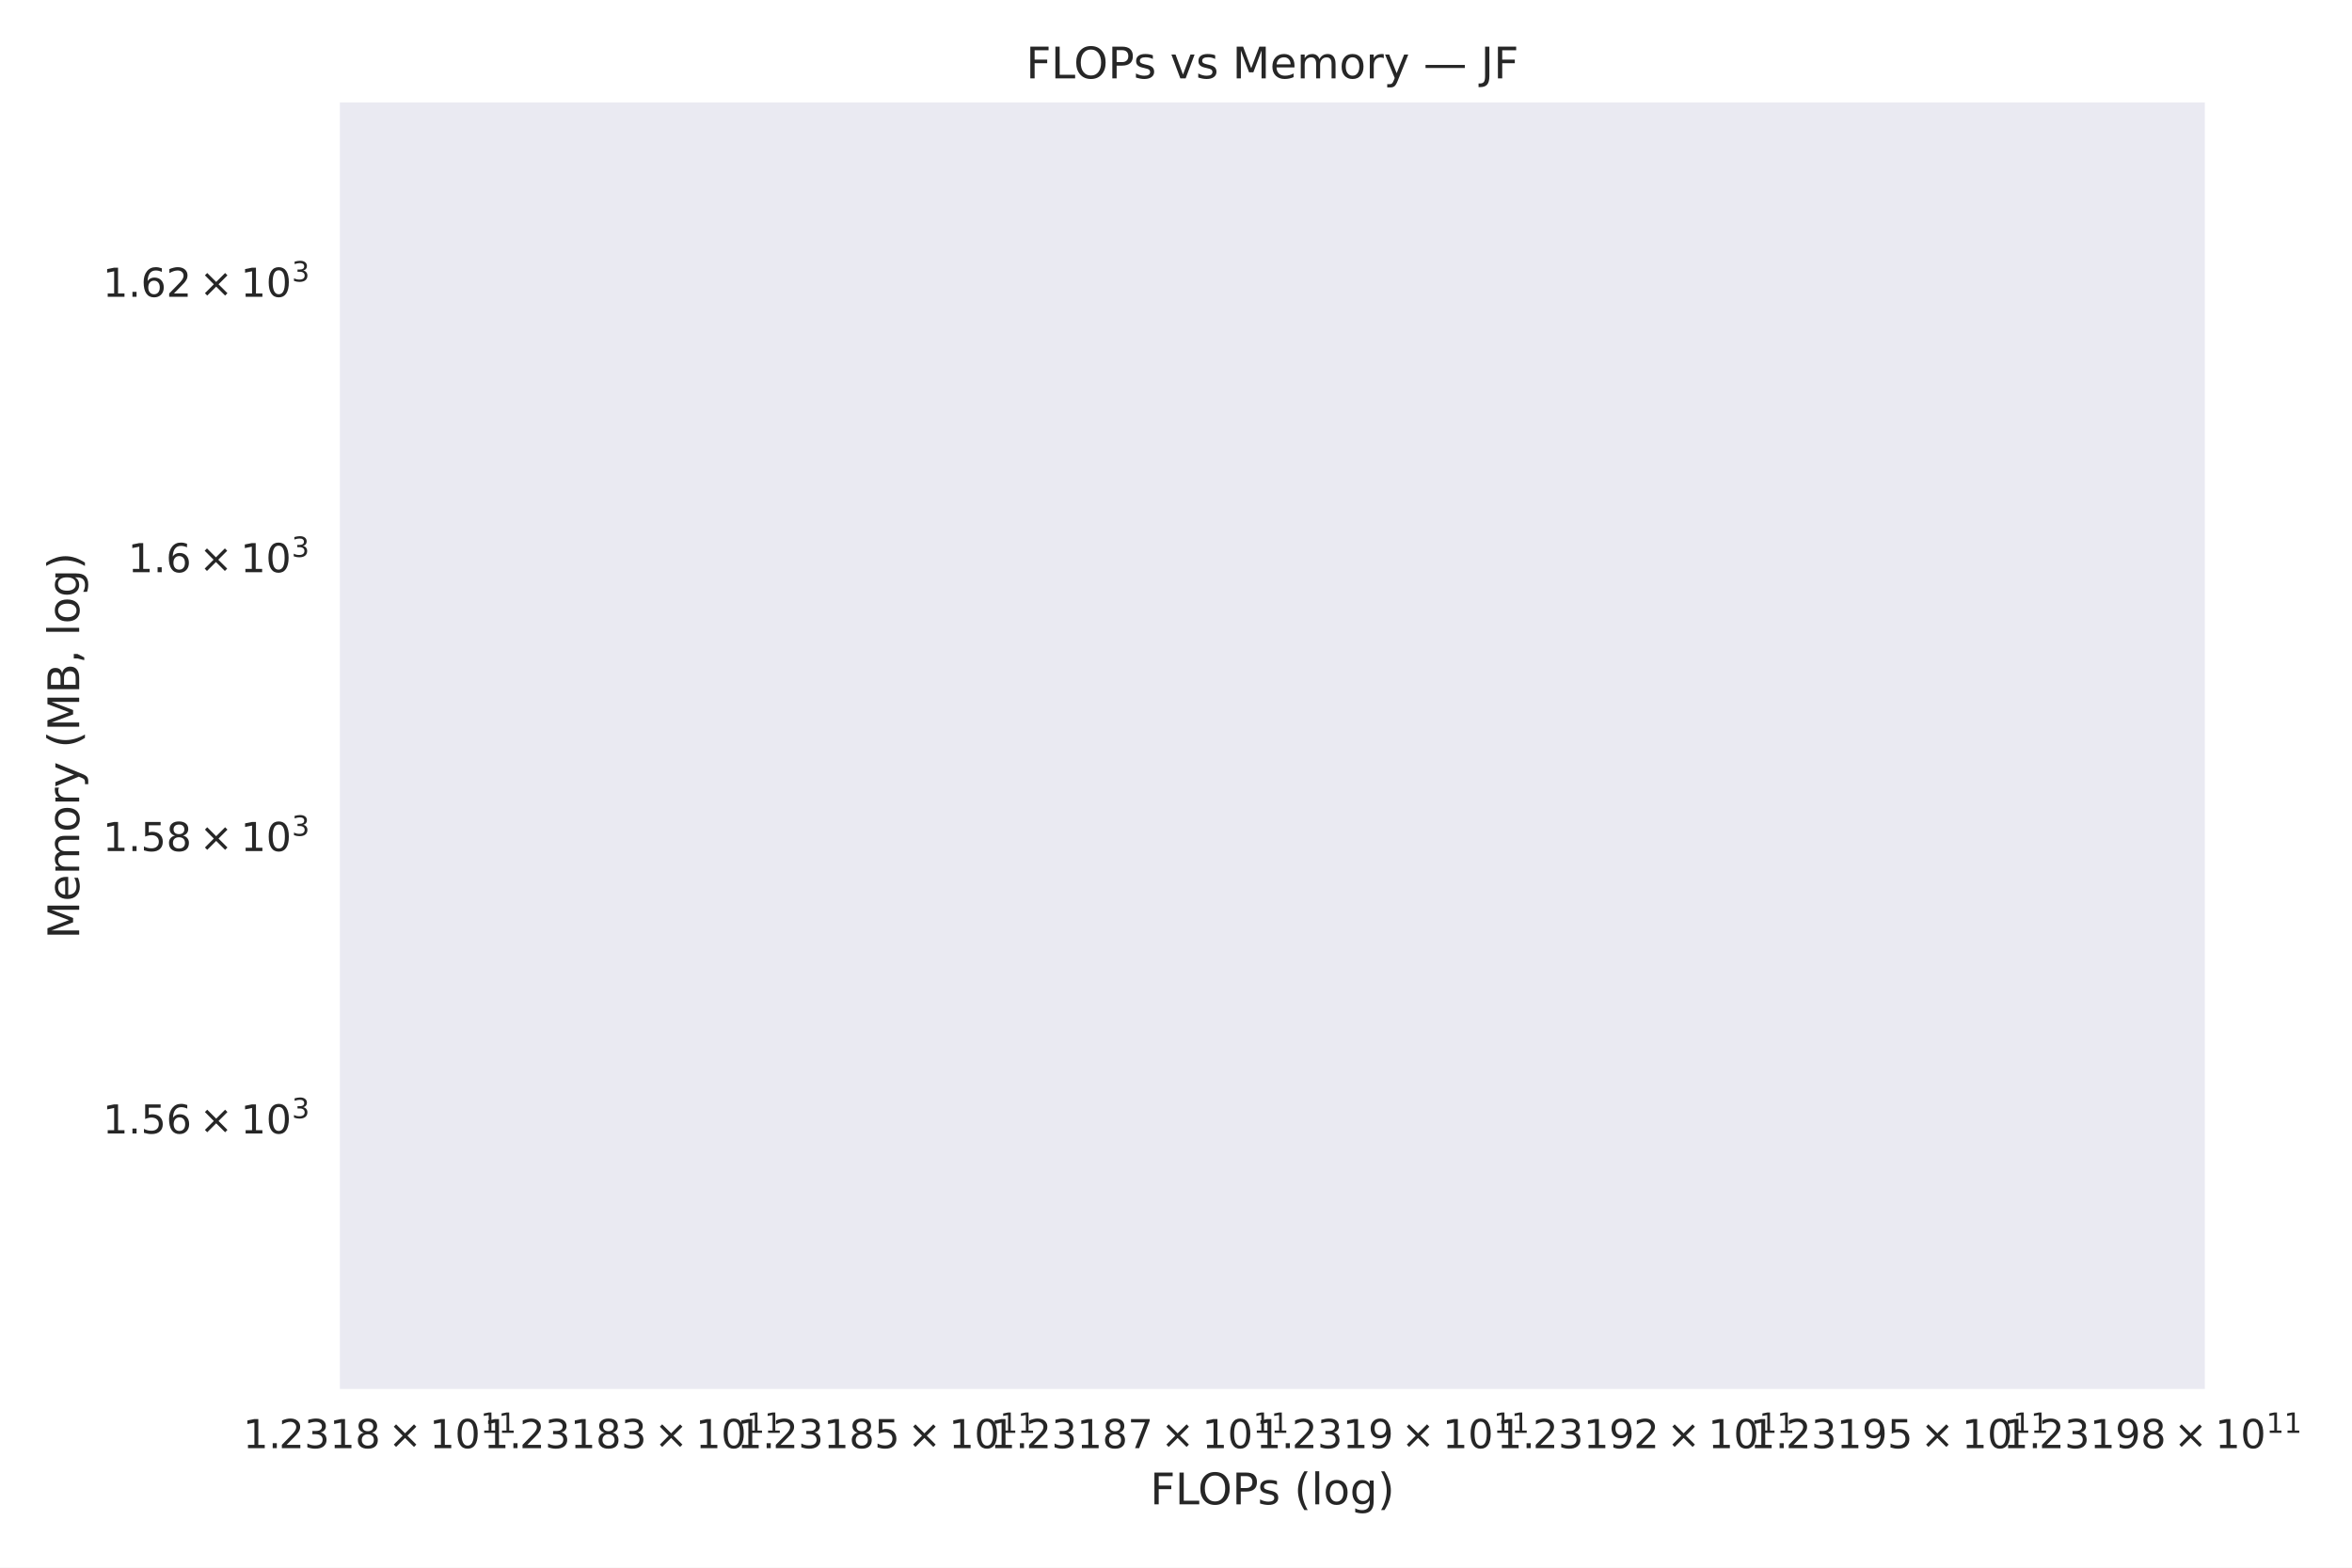
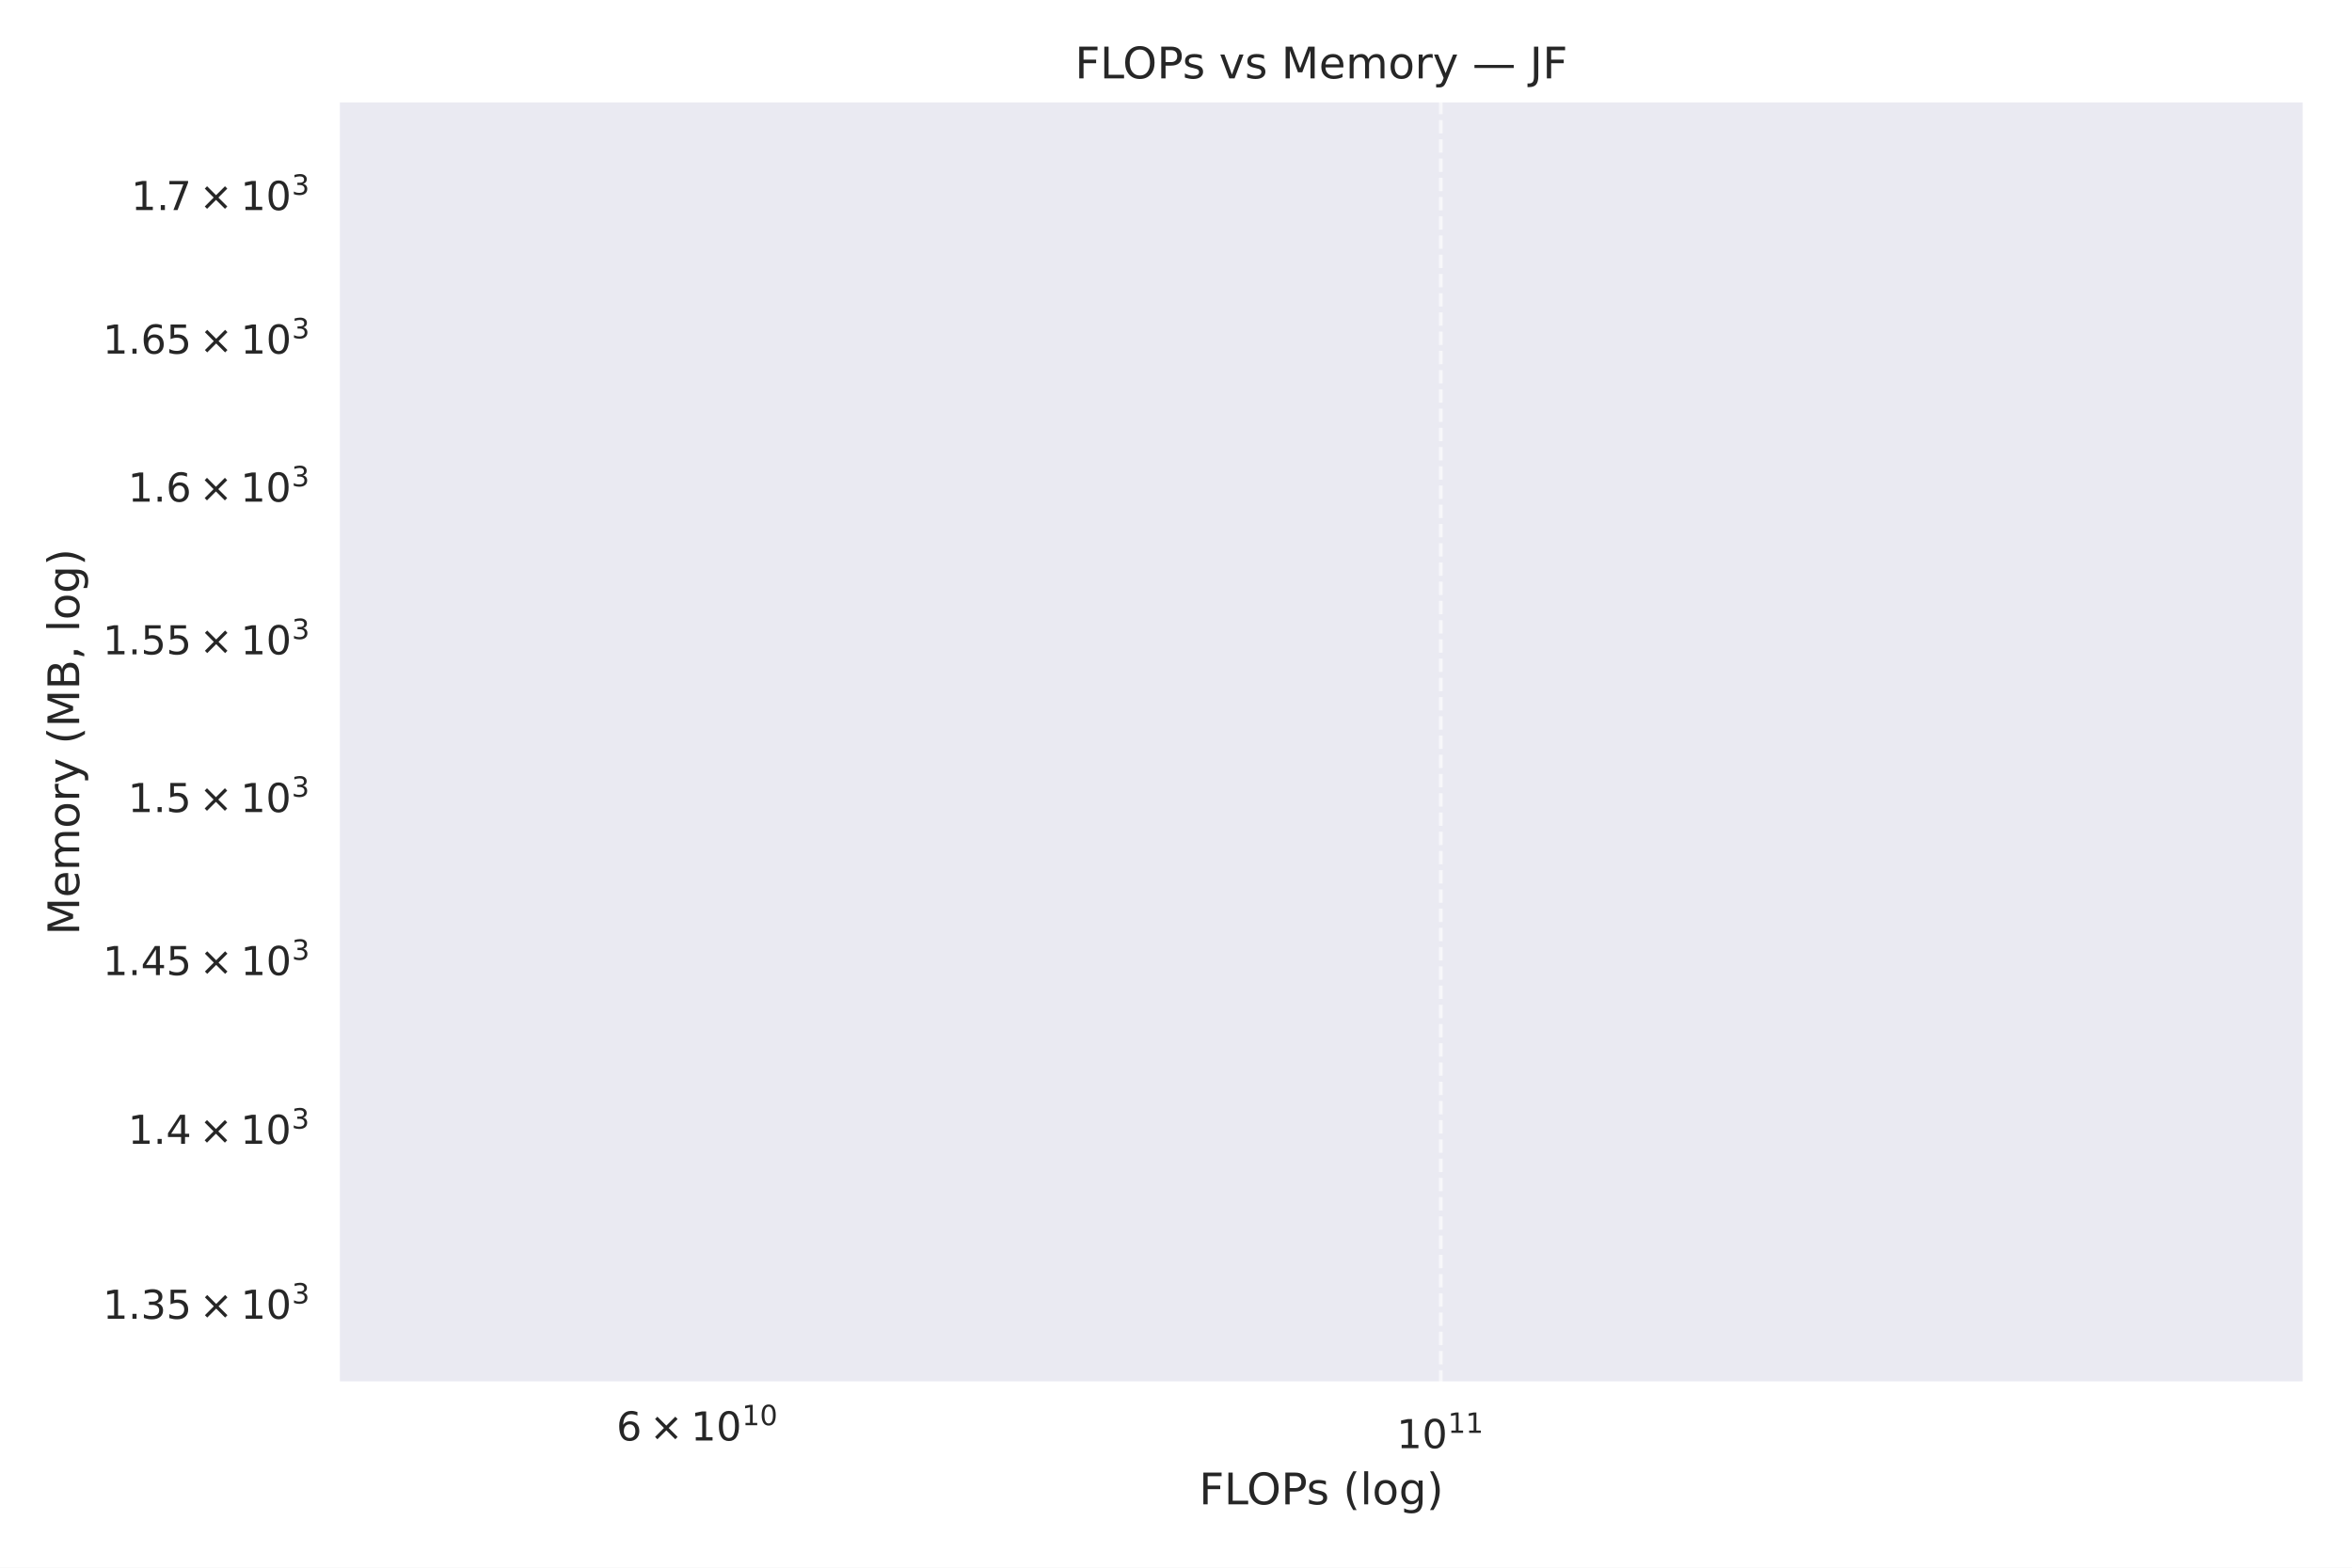
<svg xmlns="http://www.w3.org/2000/svg" xmlns:xlink="http://www.w3.org/1999/xlink" width="648pt" height="432pt" viewBox="0 0 648 432" version="1.1">
  <defs>
    <style type="text/css">*{stroke-linejoin: round; stroke-linecap: butt}</style>
  </defs>
  <g id="figure_1">
    <g id="patch_1">
      <path d="M 0 432  L 648 432  L 648 0  L 0 0  z " style="fill: #ffffff" />
    </g>
    <g id="axes_1">
      <g id="patch_2">
-         <path d="M 93.024 383.376  L 608.079 383.376  L 608.079 27.6  L 93.024 27.6  z " style="fill: #eaeaf2" />
+         <path d="M 93.024 381.276  L 635.04 381.276  L 635.04 27.6  L 93.024 27.6  z " style="fill: #eaeaf2" />
      </g>
      <g id="matplotlib.axis_1">
        <g id="xtick_1">
+           <g id="line2d_1">
+             <path d="M 396.959 381.276  L 396.959 27.6  " clip-path="url(#pc5e1e66434)" style="fill: none; stroke-dasharray: 3.7,1.6; stroke-dashoffset: 0; stroke: #ffffff; stroke-opacity: 0.6" />
+           </g>
          <g id="text_1">
-             <g style="fill: #262626" transform="translate(66.95623 399.1343) scale(0.11 -0.11)">
+             <g style="fill: #262626" transform="translate(384.8042 399.1343) scale(0.11 -0.11)">
              <defs>
                <path id="DejaVuSans-31" d="M 794 531  L 1825 531  L 1825 4091  L 703 3866  L 703 4441  L 1819 4666  L 2450 4666  L 2450 531  L 3481 531  L 3481 0  L 794 0  L 794 531  z " transform="scale(0.015625)" />
-                 <path id="DejaVuSans-2e" d="M 684 794  L 1344 794  L 1344 0  L 684 0  L 684 794  z " transform="scale(0.015625)" />
-                 <path id="DejaVuSans-32" d="M 1228 531  L 3431 531  L 3431 0  L 469 0  L 469 531  Q 828 903 1448 1529  Q 2069 2156 2228 2338  Q 2531 2678 2651 2914  Q 2772 3150 2772 3378  Q 2772 3750 2511 3984  Q 2250 4219 1831 4219  Q 1534 4219 1204 4116  Q 875 4013 500 3803  L 500 4441  Q 881 4594 1212 4672  Q 1544 4750 1819 4750  Q 2544 4750 2975 4387  Q 3406 4025 3406 3419  Q 3406 3131 3298 2873  Q 3191 2616 2906 2266  Q 2828 2175 2409 1742  Q 1991 1309 1228 531  z " transform="scale(0.015625)" />
-                 <path id="DejaVuSans-33" d="M 2597 2516  Q 3050 2419 3304 2112  Q 3559 1806 3559 1356  Q 3559 666 3084 287  Q 2609 -91 1734 -91  Q 1441 -91 1130 -33  Q 819 25 488 141  L 488 750  Q 750 597 1062 519  Q 1375 441 1716 441  Q 2309 441 2620 675  Q 2931 909 2931 1356  Q 2931 1769 2642 2001  Q 2353 2234 1838 2234  L 1294 2234  L 1294 2753  L 1863 2753  Q 2328 2753 2575 2939  Q 2822 3125 2822 3475  Q 2822 3834 2567 4026  Q 2313 4219 1838 4219  Q 1578 4219 1281 4162  Q 984 4106 628 3988  L 628 4550  Q 988 4650 1302 4700  Q 1616 4750 1894 4750  Q 2613 4750 3031 4423  Q 3450 4097 3450 3541  Q 3450 3153 3228 2886  Q 3006 2619 2597 2516  z " transform="scale(0.015625)" />
-                 <path id="DejaVuSans-38" d="M 2034 2216  Q 1584 2216 1326 1975  Q 1069 1734 1069 1313  Q 1069 891 1326 650  Q 1584 409 2034 409  Q 2484 409 2743 651  Q 3003 894 3003 1313  Q 3003 1734 2745 1975  Q 2488 2216 2034 2216  z M 1403 2484  Q 997 2584 770 2862  Q 544 3141 544 3541  Q 544 4100 942 4425  Q 1341 4750 2034 4750  Q 2731 4750 3128 4425  Q 3525 4100 3525 3541  Q 3525 3141 3298 2862  Q 3072 2584 2669 2484  Q 3125 2378 3379 2068  Q 3634 1759 3634 1313  Q 3634 634 3220 271  Q 2806 -91 2034 -91  Q 1263 -91 848 271  Q 434 634 434 1313  Q 434 1759 690 2068  Q 947 2378 1403 2484  z M 1172 3481  Q 1172 3119 1398 2916  Q 1625 2713 2034 2713  Q 2441 2713 2670 2916  Q 2900 3119 2900 3481  Q 2900 3844 2670 4047  Q 2441 4250 2034 4250  Q 1625 4250 1398 4047  Q 1172 3844 1172 3481  z " transform="scale(0.015625)" />
+                 <path id="DejaVuSans-30" d="M 2034 4250  Q 1547 4250 1301 3770  Q 1056 3291 1056 2328  Q 1056 1369 1301 889  Q 1547 409 2034 409  Q 2525 409 2770 889  Q 3016 1369 3016 2328  Q 3016 3291 2770 3770  Q 2525 4250 2034 4250  z M 2034 4750  Q 2819 4750 3233 4129  Q 3647 3509 3647 2328  Q 3647 1150 3233 529  Q 2819 -91 2034 -91  Q 1250 -91 836 529  Q 422 1150 422 2328  Q 422 3509 836 4129  Q 1250 4750 2034 4750  z " transform="scale(0.015625)" />
+               </defs>
+               <use xlink:href="#DejaVuSans-31" transform="translate(0 0.684375)" />
+               <use xlink:href="#DejaVuSans-30" transform="translate(63.62305 0.684375)" />
+               <use xlink:href="#DejaVuSans-31" transform="translate(128.2031 38.96563) scale(0.7)" />
+               <use xlink:href="#DejaVuSans-31" transform="translate(172.7393 38.96563) scale(0.7)" />
+             </g>
+           </g>
+         </g>
+         <g id="xtick_2" />
+         <g id="xtick_3">
+           <g id="text_2">
+             <g style="fill: #262626" transform="translate(169.8317 397.0343) scale(0.11 -0.11)">
+               <defs>
+                 <path id="DejaVuSans-36" d="M 2113 2584  Q 1688 2584 1439 2293  Q 1191 2003 1191 1497  Q 1191 994 1439 701  Q 1688 409 2113 409  Q 2538 409 2786 701  Q 3034 994 3034 1497  Q 3034 2003 2786 2293  Q 2538 2584 2113 2584  z M 3366 4563  L 3366 3988  Q 3128 4100 2886 4159  Q 2644 4219 2406 4219  Q 1781 4219 1451 3797  Q 1122 3375 1075 2522  Q 1259 2794 1537 2939  Q 1816 3084 2150 3084  Q 2853 3084 3261 2657  Q 3669 2231 3669 1497  Q 3669 778 3244 343  Q 2819 -91 2113 -91  Q 1303 -91 875 529  Q 447 1150 447 2328  Q 447 3434 972 4092  Q 1497 4750 2381 4750  Q 2619 4750 2861 4703  Q 3103 4656 3366 4563  z " transform="scale(0.015625)" />
                <path id="DejaVuSans-d7" d="M 4488 3438  L 3059 2003  L 4488 575  L 4116 197  L 2681 1631  L 1247 197  L 878 575  L 2303 2003  L 878 3438  L 1247 3816  L 2681 2381  L 4116 3816  L 4488 3438  z " transform="scale(0.015625)" />
-                 <path id="DejaVuSans-30" d="M 2034 4250  Q 1547 4250 1301 3770  Q 1056 3291 1056 2328  Q 1056 1369 1301 889  Q 1547 409 2034 409  Q 2525 409 2770 889  Q 3016 1369 3016 2328  Q 3016 3291 2770 3770  Q 2525 4250 2034 4250  z M 2034 4750  Q 2819 4750 3233 4129  Q 3647 3509 3647 2328  Q 3647 1150 3233 529  Q 2819 -91 2034 -91  Q 1250 -91 836 529  Q 422 1150 422 2328  Q 422 3509 836 4129  Q 1250 4750 2034 4750  z " transform="scale(0.015625)" />
-               </defs>
-               <use xlink:href="#DejaVuSans-31" transform="translate(0 0.684375)" />
-               <use xlink:href="#DejaVuSans-2e" transform="translate(63.62305 0.684375)" />
-               <use xlink:href="#DejaVuSans-32" transform="translate(89.91016 0.684375)" />
-               <use xlink:href="#DejaVuSans-33" transform="translate(153.5332 0.684375)" />
-               <use xlink:href="#DejaVuSans-31" transform="translate(217.1562 0.684375)" />
-               <use xlink:href="#DejaVuSans-38" transform="translate(280.7793 0.684375)" />
-               <use xlink:href="#DejaVuSans-d7" transform="translate(363.8848 0.684375)" />
-               <use xlink:href="#DejaVuSans-31" transform="translate(467.1562 0.684375)" />
-               <use xlink:href="#DejaVuSans-30" transform="translate(530.7793 0.684375)" />
-               <use xlink:href="#DejaVuSans-31" transform="translate(595.3594 38.96563) scale(0.7)" />
-               <use xlink:href="#DejaVuSans-31" transform="translate(639.8955 38.96563) scale(0.7)" />
-             </g>
-           </g>
-         </g>
-         <g id="xtick_2">
-           <g id="text_2">
-             <g style="fill: #262626" transform="translate(133.2675 399.1343) scale(0.11 -0.11)">
-               <use xlink:href="#DejaVuSans-31" transform="translate(0 0.684375)" />
-               <use xlink:href="#DejaVuSans-2e" transform="translate(63.62305 0.684375)" />
-               <use xlink:href="#DejaVuSans-32" transform="translate(89.91016 0.684375)" />
-               <use xlink:href="#DejaVuSans-33" transform="translate(153.5332 0.684375)" />
-               <use xlink:href="#DejaVuSans-31" transform="translate(217.1562 0.684375)" />
-               <use xlink:href="#DejaVuSans-38" transform="translate(280.7793 0.684375)" />
-               <use xlink:href="#DejaVuSans-33" transform="translate(344.4023 0.684375)" />
-               <use xlink:href="#DejaVuSans-d7" transform="translate(427.5078 0.684375)" />
-               <use xlink:href="#DejaVuSans-31" transform="translate(530.7793 0.684375)" />
-               <use xlink:href="#DejaVuSans-30" transform="translate(594.4023 0.684375)" />
-               <use xlink:href="#DejaVuSans-31" transform="translate(658.9824 38.96563) scale(0.7)" />
-               <use xlink:href="#DejaVuSans-31" transform="translate(703.5186 38.96563) scale(0.7)" />
-             </g>
-           </g>
-         </g>
-         <g id="xtick_3">
-           <g id="text_3">
-             <g style="fill: #262626" transform="translate(203.0423 399.1343) scale(0.11 -0.11)">
-               <defs>
-                 <path id="DejaVuSans-35" d="M 691 4666  L 3169 4666  L 3169 4134  L 1269 4134  L 1269 2991  Q 1406 3038 1543 3061  Q 1681 3084 1819 3084  Q 2600 3084 3056 2656  Q 3513 2228 3513 1497  Q 3513 744 3044 326  Q 2575 -91 1722 -91  Q 1428 -91 1123 -41  Q 819 9 494 109  L 494 744  Q 775 591 1075 516  Q 1375 441 1709 441  Q 2250 441 2565 725  Q 2881 1009 2881 1497  Q 2881 1984 2565 2268  Q 2250 2553 1709 2553  Q 1456 2553 1204 2497  Q 953 2441 691 2322  L 691 4666  z " transform="scale(0.015625)" />
-               </defs>
-               <use xlink:href="#DejaVuSans-31" transform="translate(0 0.684375)" />
-               <use xlink:href="#DejaVuSans-2e" transform="translate(63.62305 0.684375)" />
-               <use xlink:href="#DejaVuSans-32" transform="translate(89.91016 0.684375)" />
-               <use xlink:href="#DejaVuSans-33" transform="translate(153.5332 0.684375)" />
-               <use xlink:href="#DejaVuSans-31" transform="translate(217.1562 0.684375)" />
-               <use xlink:href="#DejaVuSans-38" transform="translate(280.7793 0.684375)" />
-               <use xlink:href="#DejaVuSans-35" transform="translate(344.4023 0.684375)" />
-               <use xlink:href="#DejaVuSans-d7" transform="translate(427.5078 0.684375)" />
-               <use xlink:href="#DejaVuSans-31" transform="translate(530.7793 0.684375)" />
-               <use xlink:href="#DejaVuSans-30" transform="translate(594.4023 0.684375)" />
-               <use xlink:href="#DejaVuSans-31" transform="translate(658.9824 38.96563) scale(0.7)" />
-               <use xlink:href="#DejaVuSans-31" transform="translate(703.5186 38.96563) scale(0.7)" />
-             </g>
-           </g>
-         </g>
-         <g id="xtick_4">
-           <g id="text_4">
-             <g style="fill: #262626" transform="translate(272.8158 399.1343) scale(0.11 -0.11)">
-               <defs>
-                 <path id="DejaVuSans-37" d="M 525 4666  L 3525 4666  L 3525 4397  L 1831 0  L 1172 0  L 2766 4134  L 525 4134  L 525 4666  z " transform="scale(0.015625)" />
-               </defs>
-               <use xlink:href="#DejaVuSans-31" transform="translate(0 0.684375)" />
-               <use xlink:href="#DejaVuSans-2e" transform="translate(63.62305 0.684375)" />
-               <use xlink:href="#DejaVuSans-32" transform="translate(89.91016 0.684375)" />
-               <use xlink:href="#DejaVuSans-33" transform="translate(153.5332 0.684375)" />
-               <use xlink:href="#DejaVuSans-31" transform="translate(217.1562 0.684375)" />
-               <use xlink:href="#DejaVuSans-38" transform="translate(280.7793 0.684375)" />
-               <use xlink:href="#DejaVuSans-37" transform="translate(344.4023 0.684375)" />
-               <use xlink:href="#DejaVuSans-d7" transform="translate(427.5078 0.684375)" />
-               <use xlink:href="#DejaVuSans-31" transform="translate(530.7793 0.684375)" />
-               <use xlink:href="#DejaVuSans-30" transform="translate(594.4023 0.684375)" />
-               <use xlink:href="#DejaVuSans-31" transform="translate(658.9824 38.96563) scale(0.7)" />
-               <use xlink:href="#DejaVuSans-31" transform="translate(703.5186 38.96563) scale(0.7)" />
-             </g>
-           </g>
-         </g>
-         <g id="xtick_5">
-           <g id="text_5">
-             <g style="fill: #262626" transform="translate(346.0528 399.1343) scale(0.11 -0.11)">
-               <defs>
-                 <path id="DejaVuSans-39" d="M 703 97  L 703 672  Q 941 559 1184 500  Q 1428 441 1663 441  Q 2288 441 2617 861  Q 2947 1281 2994 2138  Q 2813 1869 2534 1725  Q 2256 1581 1919 1581  Q 1219 1581 811 2004  Q 403 2428 403 3163  Q 403 3881 828 4315  Q 1253 4750 1959 4750  Q 2769 4750 3195 4129  Q 3622 3509 3622 2328  Q 3622 1225 3098 567  Q 2575 -91 1691 -91  Q 1453 -91 1209 -44  Q 966 3 703 97  z M 1959 2075  Q 2384 2075 2632 2365  Q 2881 2656 2881 3163  Q 2881 3666 2632 3958  Q 2384 4250 1959 4250  Q 1534 4250 1286 3958  Q 1038 3666 1038 3163  Q 1038 2656 1286 2365  Q 1534 2075 1959 2075  z " transform="scale(0.015625)" />
-               </defs>
-               <use xlink:href="#DejaVuSans-31" transform="translate(0 0.684375)" />
-               <use xlink:href="#DejaVuSans-2e" transform="translate(63.62305 0.684375)" />
-               <use xlink:href="#DejaVuSans-32" transform="translate(89.91016 0.684375)" />
-               <use xlink:href="#DejaVuSans-33" transform="translate(153.5332 0.684375)" />
-               <use xlink:href="#DejaVuSans-31" transform="translate(217.1562 0.684375)" />
-               <use xlink:href="#DejaVuSans-39" transform="translate(280.7793 0.684375)" />
-               <use xlink:href="#DejaVuSans-d7" transform="translate(363.8848 0.684375)" />
-               <use xlink:href="#DejaVuSans-31" transform="translate(467.1562 0.684375)" />
-               <use xlink:href="#DejaVuSans-30" transform="translate(530.7793 0.684375)" />
-               <use xlink:href="#DejaVuSans-31" transform="translate(595.3594 38.96563) scale(0.7)" />
-               <use xlink:href="#DejaVuSans-31" transform="translate(639.8955 38.96563) scale(0.7)" />
-             </g>
-           </g>
-         </g>
-         <g id="xtick_6">
-           <g id="text_6">
-             <g style="fill: #262626" transform="translate(412.4134 399.1343) scale(0.11 -0.11)">
-               <use xlink:href="#DejaVuSans-31" transform="translate(0 0.684375)" />
-               <use xlink:href="#DejaVuSans-2e" transform="translate(63.62305 0.684375)" />
-               <use xlink:href="#DejaVuSans-32" transform="translate(89.91016 0.684375)" />
-               <use xlink:href="#DejaVuSans-33" transform="translate(153.5332 0.684375)" />
-               <use xlink:href="#DejaVuSans-31" transform="translate(217.1562 0.684375)" />
-               <use xlink:href="#DejaVuSans-39" transform="translate(280.7793 0.684375)" />
-               <use xlink:href="#DejaVuSans-32" transform="translate(342.6523 0.684375)" />
-               <use xlink:href="#DejaVuSans-d7" transform="translate(425.7578 0.684375)" />
-               <use xlink:href="#DejaVuSans-31" transform="translate(529.0293 0.684375)" />
-               <use xlink:href="#DejaVuSans-30" transform="translate(592.6523 0.684375)" />
-               <use xlink:href="#DejaVuSans-31" transform="translate(657.2324 38.96563) scale(0.7)" />
-               <use xlink:href="#DejaVuSans-31" transform="translate(701.7686 38.96563) scale(0.7)" />
-             </g>
-           </g>
-         </g>
-         <g id="xtick_7">
-           <g id="text_7">
-             <g style="fill: #262626" transform="translate(482.1275 399.1343) scale(0.11 -0.11)">
-               <use xlink:href="#DejaVuSans-31" transform="translate(0 0.684375)" />
-               <use xlink:href="#DejaVuSans-2e" transform="translate(63.62305 0.684375)" />
-               <use xlink:href="#DejaVuSans-32" transform="translate(89.91016 0.684375)" />
-               <use xlink:href="#DejaVuSans-33" transform="translate(153.5332 0.684375)" />
-               <use xlink:href="#DejaVuSans-31" transform="translate(217.1562 0.684375)" />
-               <use xlink:href="#DejaVuSans-39" transform="translate(280.7793 0.684375)" />
-               <use xlink:href="#DejaVuSans-35" transform="translate(344.4023 0.684375)" />
-               <use xlink:href="#DejaVuSans-d7" transform="translate(427.5078 0.684375)" />
-               <use xlink:href="#DejaVuSans-31" transform="translate(530.7793 0.684375)" />
-               <use xlink:href="#DejaVuSans-30" transform="translate(594.4023 0.684375)" />
-               <use xlink:href="#DejaVuSans-31" transform="translate(658.9824 38.96563) scale(0.7)" />
-               <use xlink:href="#DejaVuSans-31" transform="translate(703.5186 38.96563) scale(0.7)" />
-             </g>
-           </g>
-         </g>
-         <g id="xtick_8">
-           <g id="text_8">
-             <g style="fill: #262626" transform="translate(551.8953 399.1343) scale(0.11 -0.11)">
-               <use xlink:href="#DejaVuSans-31" transform="translate(0 0.684375)" />
-               <use xlink:href="#DejaVuSans-2e" transform="translate(63.62305 0.684375)" />
-               <use xlink:href="#DejaVuSans-32" transform="translate(89.91016 0.684375)" />
-               <use xlink:href="#DejaVuSans-33" transform="translate(153.5332 0.684375)" />
-               <use xlink:href="#DejaVuSans-31" transform="translate(217.1562 0.684375)" />
-               <use xlink:href="#DejaVuSans-39" transform="translate(280.7793 0.684375)" />
-               <use xlink:href="#DejaVuSans-38" transform="translate(344.4023 0.684375)" />
-               <use xlink:href="#DejaVuSans-d7" transform="translate(427.5078 0.684375)" />
-               <use xlink:href="#DejaVuSans-31" transform="translate(530.7793 0.684375)" />
-               <use xlink:href="#DejaVuSans-30" transform="translate(594.4023 0.684375)" />
-               <use xlink:href="#DejaVuSans-31" transform="translate(658.9824 38.96563) scale(0.7)" />
-               <use xlink:href="#DejaVuSans-31" transform="translate(703.5186 38.96563) scale(0.7)" />
-             </g>
-           </g>
-         </g>
-         <g id="text_9">
-           <g style="fill: #262626" transform="translate(316.8775 414.5401) scale(0.12 -0.12)">
+               </defs>
+               <use xlink:href="#DejaVuSans-36" transform="translate(0 0.765625)" />
+               <use xlink:href="#DejaVuSans-d7" transform="translate(83.10547 0.765625)" />
+               <use xlink:href="#DejaVuSans-31" transform="translate(186.377 0.765625)" />
+               <use xlink:href="#DejaVuSans-30" transform="translate(250 0.765625)" />
+               <use xlink:href="#DejaVuSans-31" transform="translate(314.5801 39.04688) scale(0.7)" />
+               <use xlink:href="#DejaVuSans-30" transform="translate(359.1162 39.04688) scale(0.7)" />
+             </g>
+           </g>
+         </g>
+         <g id="xtick_4" />
+         <g id="xtick_5" />
+         <g id="xtick_6" />
+         <g id="text_3">
+           <g style="fill: #262626" transform="translate(330.358 414.5401) scale(0.12 -0.12)">
            <defs>
              <path id="DejaVuSans-46" d="M 628 4666  L 3309 4666  L 3309 4134  L 1259 4134  L 1259 2759  L 3109 2759  L 3109 2228  L 1259 2228  L 1259 0  L 628 0  L 628 4666  z " transform="scale(0.015625)" />
              <path id="DejaVuSans-4c" d="M 628 4666  L 1259 4666  L 1259 531  L 3531 531  L 3531 0  L 628 0  L 628 4666  z " transform="scale(0.015625)" />
              <path id="DejaVuSans-4f" d="M 2522 4238  Q 1834 4238 1429 3725  Q 1025 3213 1025 2328  Q 1025 1447 1429 934  Q 1834 422 2522 422  Q 3209 422 3611 934  Q 4013 1447 4013 2328  Q 4013 3213 3611 3725  Q 3209 4238 2522 4238  z M 2522 4750  Q 3503 4750 4090 4092  Q 4678 3434 4678 2328  Q 4678 1225 4090 567  Q 3503 -91 2522 -91  Q 1538 -91 948 565  Q 359 1222 359 2328  Q 359 3434 948 4092  Q 1538 4750 2522 4750  z " transform="scale(0.015625)" />
              <path id="DejaVuSans-50" d="M 1259 4147  L 1259 2394  L 2053 2394  Q 2494 2394 2734 2622  Q 2975 2850 2975 3272  Q 2975 3691 2734 3919  Q 2494 4147 2053 4147  L 1259 4147  z M 628 4666  L 2053 4666  Q 2838 4666 3239 4311  Q 3641 3956 3641 3272  Q 3641 2581 3239 2228  Q 2838 1875 2053 1875  L 1259 1875  L 1259 0  L 628 0  L 628 4666  z " transform="scale(0.015625)" />
              <path id="DejaVuSans-73" d="M 2834 3397  L 2834 2853  Q 2591 2978 2328 3040  Q 2066 3103 1784 3103  Q 1356 3103 1142 2972  Q 928 2841 928 2578  Q 928 2378 1081 2264  Q 1234 2150 1697 2047  L 1894 2003  Q 2506 1872 2764 1633  Q 3022 1394 3022 966  Q 3022 478 2636 193  Q 2250 -91 1575 -91  Q 1294 -91 989 -36  Q 684 19 347 128  L 347 722  Q 666 556 975 473  Q 1284 391 1588 391  Q 1994 391 2212 530  Q 2431 669 2431 922  Q 2431 1156 2273 1281  Q 2116 1406 1581 1522  L 1381 1569  Q 847 1681 609 1914  Q 372 2147 372 2553  Q 372 3047 722 3315  Q 1072 3584 1716 3584  Q 2034 3584 2315 3537  Q 2597 3491 2834 3397  z " transform="scale(0.015625)" />
              <path id="DejaVuSans-20" transform="scale(0.015625)" />
              <path id="DejaVuSans-28" d="M 1984 4856  Q 1566 4138 1362 3434  Q 1159 2731 1159 2009  Q 1159 1288 1364 580  Q 1569 -128 1984 -844  L 1484 -844  Q 1016 -109 783 600  Q 550 1309 550 2009  Q 550 2706 781 3412  Q 1013 4119 1484 4856  L 1984 4856  z " transform="scale(0.015625)" />
              <path id="DejaVuSans-6c" d="M 603 4863  L 1178 4863  L 1178 0  L 603 0  L 603 4863  z " transform="scale(0.015625)" />
              <path id="DejaVuSans-6f" d="M 1959 3097  Q 1497 3097 1228 2736  Q 959 2375 959 1747  Q 959 1119 1226 758  Q 1494 397 1959 397  Q 2419 397 2687 759  Q 2956 1122 2956 1747  Q 2956 2369 2687 2733  Q 2419 3097 1959 3097  z M 1959 3584  Q 2709 3584 3137 3096  Q 3566 2609 3566 1747  Q 3566 888 3137 398  Q 2709 -91 1959 -91  Q 1206 -91 779 398  Q 353 888 353 1747  Q 353 2609 779 3096  Q 1206 3584 1959 3584  z " transform="scale(0.015625)" />
              <path id="DejaVuSans-67" d="M 2906 1791  Q 2906 2416 2648 2759  Q 2391 3103 1925 3103  Q 1463 3103 1205 2759  Q 947 2416 947 1791  Q 947 1169 1205 825  Q 1463 481 1925 481  Q 2391 481 2648 825  Q 2906 1169 2906 1791  z M 3481 434  Q 3481 -459 3084 -895  Q 2688 -1331 1869 -1331  Q 1566 -1331 1297 -1286  Q 1028 -1241 775 -1147  L 775 -588  Q 1028 -725 1275 -790  Q 1522 -856 1778 -856  Q 2344 -856 2625 -561  Q 2906 -266 2906 331  L 2906 616  Q 2728 306 2450 153  Q 2172 0 1784 0  Q 1141 0 747 490  Q 353 981 353 1791  Q 353 2603 747 3093  Q 1141 3584 1784 3584  Q 2172 3584 2450 3431  Q 2728 3278 2906 2969  L 2906 3500  L 3481 3500  L 3481 434  z " transform="scale(0.015625)" />
              <path id="DejaVuSans-29" d="M 513 4856  L 1013 4856  Q 1481 4119 1714 3412  Q 1947 2706 1947 2009  Q 1947 1309 1714 600  Q 1481 -109 1013 -844  L 513 -844  Q 928 -128 1133 580  Q 1338 1288 1338 2009  Q 1338 2731 1133 3434  Q 928 4138 513 4856  z " transform="scale(0.015625)" />
            </defs>
            <use xlink:href="#DejaVuSans-46" />
            <use xlink:href="#DejaVuSans-4c" transform="translate(57.51953 0)" />
            <use xlink:href="#DejaVuSans-4f" transform="translate(109.6074 0)" />
            <use xlink:href="#DejaVuSans-50" transform="translate(188.3184 0)" />
            <use xlink:href="#DejaVuSans-73" transform="translate(246.8711 0)" />
            <use xlink:href="#DejaVuSans-20" transform="translate(298.9707 0)" />
            <use xlink:href="#DejaVuSans-28" transform="translate(330.7578 0)" />
            <use xlink:href="#DejaVuSans-6c" transform="translate(369.7715 0)" />
            <use xlink:href="#DejaVuSans-6f" transform="translate(397.5547 0)" />
            <use xlink:href="#DejaVuSans-67" transform="translate(458.7363 0)" />
            <use xlink:href="#DejaVuSans-29" transform="translate(522.2129 0)" />
          </g>
        </g>
      </g>
      <g id="matplotlib.axis_2">
        <g id="ytick_1">
-           <g id="text_10">
-             <g style="fill: #262626" transform="translate(28.31409 312.434) scale(0.11 -0.11)">
-               <defs>
-                 <path id="DejaVuSans-36" d="M 2113 2584  Q 1688 2584 1439 2293  Q 1191 2003 1191 1497  Q 1191 994 1439 701  Q 1688 409 2113 409  Q 2538 409 2786 701  Q 3034 994 3034 1497  Q 3034 2003 2786 2293  Q 2538 2584 2113 2584  z M 3366 4563  L 3366 3988  Q 3128 4100 2886 4159  Q 2644 4219 2406 4219  Q 1781 4219 1451 3797  Q 1122 3375 1075 2522  Q 1259 2794 1537 2939  Q 1816 3084 2150 3084  Q 2853 3084 3261 2657  Q 3669 2231 3669 1497  Q 3669 778 3244 343  Q 2819 -91 2113 -91  Q 1303 -91 875 529  Q 447 1150 447 2328  Q 447 3434 972 4092  Q 1497 4750 2381 4750  Q 2619 4750 2861 4703  Q 3103 4656 3366 4563  z " transform="scale(0.015625)" />
-               </defs>
+           <g id="text_4">
+             <g style="fill: #262626" transform="translate(28.31409 363.4946) scale(0.11 -0.11)">
+               <defs>
+                 <path id="DejaVuSans-2e" d="M 684 794  L 1344 794  L 1344 0  L 684 0  L 684 794  z " transform="scale(0.015625)" />
+                 <path id="DejaVuSans-33" d="M 2597 2516  Q 3050 2419 3304 2112  Q 3559 1806 3559 1356  Q 3559 666 3084 287  Q 2609 -91 1734 -91  Q 1441 -91 1130 -33  Q 819 25 488 141  L 488 750  Q 750 597 1062 519  Q 1375 441 1716 441  Q 2309 441 2620 675  Q 2931 909 2931 1356  Q 2931 1769 2642 2001  Q 2353 2234 1838 2234  L 1294 2234  L 1294 2753  L 1863 2753  Q 2328 2753 2575 2939  Q 2822 3125 2822 3475  Q 2822 3834 2567 4026  Q 2313 4219 1838 4219  Q 1578 4219 1281 4162  Q 984 4106 628 3988  L 628 4550  Q 988 4650 1302 4700  Q 1616 4750 1894 4750  Q 2613 4750 3031 4423  Q 3450 4097 3450 3541  Q 3450 3153 3228 2886  Q 3006 2619 2597 2516  z " transform="scale(0.015625)" />
+                 <path id="DejaVuSans-35" d="M 691 4666  L 3169 4666  L 3169 4134  L 1269 4134  L 1269 2991  Q 1406 3038 1543 3061  Q 1681 3084 1819 3084  Q 2600 3084 3056 2656  Q 3513 2228 3513 1497  Q 3513 744 3044 326  Q 2575 -91 1722 -91  Q 1428 -91 1123 -41  Q 819 9 494 109  L 494 744  Q 775 591 1075 516  Q 1375 441 1709 441  Q 2250 441 2565 725  Q 2881 1009 2881 1497  Q 2881 1984 2565 2268  Q 2250 2553 1709 2553  Q 1456 2553 1204 2497  Q 953 2441 691 2322  L 691 4666  z " transform="scale(0.015625)" />
+               </defs>
+               <use xlink:href="#DejaVuSans-31" transform="translate(0 0.765625)" />
+               <use xlink:href="#DejaVuSans-2e" transform="translate(63.62305 0.765625)" />
+               <use xlink:href="#DejaVuSans-33" transform="translate(95.41016 0.765625)" />
+               <use xlink:href="#DejaVuSans-35" transform="translate(159.0332 0.765625)" />
+               <use xlink:href="#DejaVuSans-d7" transform="translate(242.1387 0.765625)" />
+               <use xlink:href="#DejaVuSans-31" transform="translate(345.4102 0.765625)" />
+               <use xlink:href="#DejaVuSans-30" transform="translate(409.0332 0.765625)" />
+               <use xlink:href="#DejaVuSans-33" transform="translate(473.6133 39.04688) scale(0.7)" />
+             </g>
+           </g>
+         </g>
+         <g id="ytick_2">
+           <g id="text_5">
+             <g style="fill: #262626" transform="translate(35.24409 315.2942) scale(0.11 -0.11)">
+               <defs>
+                 <path id="DejaVuSans-34" d="M 2419 4116  L 825 1625  L 2419 1625  L 2419 4116  z M 2253 4666  L 3047 4666  L 3047 1625  L 3713 1625  L 3713 1100  L 3047 1100  L 3047 0  L 2419 0  L 2419 1100  L 313 1100  L 313 1709  L 2253 4666  z " transform="scale(0.015625)" />
+               </defs>
+               <use xlink:href="#DejaVuSans-31" transform="translate(0 0.765625)" />
+               <use xlink:href="#DejaVuSans-2e" transform="translate(63.62305 0.765625)" />
+               <use xlink:href="#DejaVuSans-34" transform="translate(95.41016 0.765625)" />
+               <use xlink:href="#DejaVuSans-d7" transform="translate(178.5156 0.765625)" />
+               <use xlink:href="#DejaVuSans-31" transform="translate(281.7871 0.765625)" />
+               <use xlink:href="#DejaVuSans-30" transform="translate(345.4102 0.765625)" />
+               <use xlink:href="#DejaVuSans-33" transform="translate(409.9902 39.04688) scale(0.7)" />
+             </g>
+           </g>
+         </g>
+         <g id="ytick_3">
+           <g id="text_6">
+             <g style="fill: #262626" transform="translate(28.31409 268.7855) scale(0.11 -0.11)">
+               <use xlink:href="#DejaVuSans-31" transform="translate(0 0.765625)" />
+               <use xlink:href="#DejaVuSans-2e" transform="translate(63.62305 0.765625)" />
+               <use xlink:href="#DejaVuSans-34" transform="translate(95.41016 0.765625)" />
+               <use xlink:href="#DejaVuSans-35" transform="translate(159.0332 0.765625)" />
+               <use xlink:href="#DejaVuSans-d7" transform="translate(242.1387 0.765625)" />
+               <use xlink:href="#DejaVuSans-31" transform="translate(345.4102 0.765625)" />
+               <use xlink:href="#DejaVuSans-30" transform="translate(409.0332 0.765625)" />
+               <use xlink:href="#DejaVuSans-33" transform="translate(473.6133 39.04688) scale(0.7)" />
+             </g>
+           </g>
+         </g>
+         <g id="ytick_4">
+           <g id="text_7">
+             <g style="fill: #262626" transform="translate(35.24409 223.8536) scale(0.11 -0.11)">
              <use xlink:href="#DejaVuSans-31" transform="translate(0 0.765625)" />
              <use xlink:href="#DejaVuSans-2e" transform="translate(63.62305 0.765625)" />
              <use xlink:href="#DejaVuSans-35" transform="translate(95.41016 0.765625)" />
-               <use xlink:href="#DejaVuSans-36" transform="translate(159.0332 0.765625)" />
-               <use xlink:href="#DejaVuSans-d7" transform="translate(242.1387 0.765625)" />
-               <use xlink:href="#DejaVuSans-31" transform="translate(345.4102 0.765625)" />
-               <use xlink:href="#DejaVuSans-30" transform="translate(409.0332 0.765625)" />
-               <use xlink:href="#DejaVuSans-33" transform="translate(473.6133 39.04688) scale(0.7)" />
-             </g>
-           </g>
-         </g>
-         <g id="ytick_2">
-           <g id="text_11">
-             <g style="fill: #262626" transform="translate(28.31409 234.6086) scale(0.11 -0.11)">
+               <use xlink:href="#DejaVuSans-d7" transform="translate(178.5156 0.765625)" />
+               <use xlink:href="#DejaVuSans-31" transform="translate(281.7871 0.765625)" />
+               <use xlink:href="#DejaVuSans-30" transform="translate(345.4102 0.765625)" />
+               <use xlink:href="#DejaVuSans-33" transform="translate(409.9902 39.04688) scale(0.7)" />
+             </g>
+           </g>
+         </g>
+         <g id="ytick_5">
+           <g id="text_8">
+             <g style="fill: #262626" transform="translate(28.31409 180.3952) scale(0.11 -0.11)">
              <use xlink:href="#DejaVuSans-31" transform="translate(0 0.765625)" />
              <use xlink:href="#DejaVuSans-2e" transform="translate(63.62305 0.765625)" />
              <use xlink:href="#DejaVuSans-35" transform="translate(95.41016 0.765625)" />
-               <use xlink:href="#DejaVuSans-38" transform="translate(159.0332 0.765625)" />
-               <use xlink:href="#DejaVuSans-d7" transform="translate(242.1387 0.765625)" />
-               <use xlink:href="#DejaVuSans-31" transform="translate(345.4102 0.765625)" />
-               <use xlink:href="#DejaVuSans-30" transform="translate(409.0332 0.765625)" />
-               <use xlink:href="#DejaVuSans-33" transform="translate(473.6133 39.04688) scale(0.7)" />
-             </g>
-           </g>
-         </g>
-         <g id="ytick_3">
-           <g id="text_12">
-             <g style="fill: #262626" transform="translate(35.24409 157.7621) scale(0.11 -0.11)">
+               <use xlink:href="#DejaVuSans-35" transform="translate(159.0332 0.765625)" />
+               <use xlink:href="#DejaVuSans-d7" transform="translate(242.1387 0.765625)" />
+               <use xlink:href="#DejaVuSans-31" transform="translate(345.4102 0.765625)" />
+               <use xlink:href="#DejaVuSans-30" transform="translate(409.0332 0.765625)" />
+               <use xlink:href="#DejaVuSans-33" transform="translate(473.6133 39.04688) scale(0.7)" />
+             </g>
+           </g>
+         </g>
+         <g id="ytick_6">
+           <g id="text_9">
+             <g style="fill: #262626" transform="translate(35.24409 138.3167) scale(0.11 -0.11)">
              <use xlink:href="#DejaVuSans-31" transform="translate(0 0.765625)" />
              <use xlink:href="#DejaVuSans-2e" transform="translate(63.62305 0.765625)" />
              <use xlink:href="#DejaVuSans-36" transform="translate(95.41016 0.765625)" />
              <use xlink:href="#DejaVuSans-d7" transform="translate(178.5156 0.765625)" />
              <use xlink:href="#DejaVuSans-31" transform="translate(281.7871 0.765625)" />
              <use xlink:href="#DejaVuSans-30" transform="translate(345.4102 0.765625)" />
              <use xlink:href="#DejaVuSans-33" transform="translate(409.9902 39.04688) scale(0.7)" />
            </g>
          </g>
        </g>
-         <g id="ytick_4">
-           <g id="text_13">
-             <g style="fill: #262626" transform="translate(28.31409 81.87019) scale(0.11 -0.11)">
+         <g id="ytick_7">
+           <g id="text_10">
+             <g style="fill: #262626" transform="translate(28.31409 97.53303) scale(0.11 -0.11)">
              <use xlink:href="#DejaVuSans-31" transform="translate(0 0.765625)" />
              <use xlink:href="#DejaVuSans-2e" transform="translate(63.62305 0.765625)" />
              <use xlink:href="#DejaVuSans-36" transform="translate(95.41016 0.765625)" />
-               <use xlink:href="#DejaVuSans-32" transform="translate(159.0332 0.765625)" />
-               <use xlink:href="#DejaVuSans-d7" transform="translate(242.1387 0.765625)" />
-               <use xlink:href="#DejaVuSans-31" transform="translate(345.4102 0.765625)" />
-               <use xlink:href="#DejaVuSans-30" transform="translate(409.0332 0.765625)" />
-               <use xlink:href="#DejaVuSans-33" transform="translate(473.6133 39.04688) scale(0.7)" />
-             </g>
-           </g>
-         </g>
-         <g id="text_14">
-           <g style="fill: #262626" transform="translate(21.81846 258.7333) rotate(-90) scale(0.12 -0.12)">
+               <use xlink:href="#DejaVuSans-35" transform="translate(159.0332 0.765625)" />
+               <use xlink:href="#DejaVuSans-d7" transform="translate(242.1387 0.765625)" />
+               <use xlink:href="#DejaVuSans-31" transform="translate(345.4102 0.765625)" />
+               <use xlink:href="#DejaVuSans-30" transform="translate(409.0332 0.765625)" />
+               <use xlink:href="#DejaVuSans-33" transform="translate(473.6133 39.04688) scale(0.7)" />
+             </g>
+           </g>
+         </g>
+         <g id="ytick_8">
+           <g id="text_11">
+             <g style="fill: #262626" transform="translate(36.12409 57.96701) scale(0.11 -0.11)">
+               <defs>
+                 <path id="DejaVuSans-37" d="M 525 4666  L 3525 4666  L 3525 4397  L 1831 0  L 1172 0  L 2766 4134  L 525 4134  L 525 4666  z " transform="scale(0.015625)" />
+               </defs>
+               <use xlink:href="#DejaVuSans-31" transform="translate(0 0.765625)" />
+               <use xlink:href="#DejaVuSans-2e" transform="translate(63.62305 0.765625)" />
+               <use xlink:href="#DejaVuSans-37" transform="translate(87.66016 0.765625)" />
+               <use xlink:href="#DejaVuSans-d7" transform="translate(170.7656 0.765625)" />
+               <use xlink:href="#DejaVuSans-31" transform="translate(274.0371 0.765625)" />
+               <use xlink:href="#DejaVuSans-30" transform="translate(337.6602 0.765625)" />
+               <use xlink:href="#DejaVuSans-33" transform="translate(402.2402 39.04688) scale(0.7)" />
+             </g>
+           </g>
+         </g>
+         <g id="text_12">
+           <g style="fill: #262626" transform="translate(21.81846 257.6833) rotate(-90) scale(0.12 -0.12)">
            <defs>
              <path id="DejaVuSans-4d" d="M 628 4666  L 1569 4666  L 2759 1491  L 3956 4666  L 4897 4666  L 4897 0  L 4281 0  L 4281 4097  L 3078 897  L 2444 897  L 1241 4097  L 1241 0  L 628 0  L 628 4666  z " transform="scale(0.015625)" />
              <path id="DejaVuSans-65" d="M 3597 1894  L 3597 1613  L 953 1613  Q 991 1019 1311 708  Q 1631 397 2203 397  Q 2534 397 2845 478  Q 3156 559 3463 722  L 3463 178  Q 3153 47 2828 -22  Q 2503 -91 2169 -91  Q 1331 -91 842 396  Q 353 884 353 1716  Q 353 2575 817 3079  Q 1281 3584 2069 3584  Q 2775 3584 3186 3129  Q 3597 2675 3597 1894  z M 3022 2063  Q 3016 2534 2758 2815  Q 2500 3097 2075 3097  Q 1594 3097 1305 2825  Q 1016 2553 972 2059  L 3022 2063  z " transform="scale(0.015625)" />
              <path id="DejaVuSans-6d" d="M 3328 2828  Q 3544 3216 3844 3400  Q 4144 3584 4550 3584  Q 5097 3584 5394 3201  Q 5691 2819 5691 2113  L 5691 0  L 5113 0  L 5113 2094  Q 5113 2597 4934 2840  Q 4756 3084 4391 3084  Q 3944 3084 3684 2787  Q 3425 2491 3425 1978  L 3425 0  L 2847 0  L 2847 2094  Q 2847 2600 2669 2842  Q 2491 3084 2119 3084  Q 1678 3084 1418 2786  Q 1159 2488 1159 1978  L 1159 0  L 581 0  L 581 3500  L 1159 3500  L 1159 2956  Q 1356 3278 1631 3431  Q 1906 3584 2284 3584  Q 2666 3584 2933 3390  Q 3200 3197 3328 2828  z " transform="scale(0.015625)" />
              <path id="DejaVuSans-72" d="M 2631 2963  Q 2534 3019 2420 3045  Q 2306 3072 2169 3072  Q 1681 3072 1420 2755  Q 1159 2438 1159 1844  L 1159 0  L 581 0  L 581 3500  L 1159 3500  L 1159 2956  Q 1341 3275 1631 3429  Q 1922 3584 2338 3584  Q 2397 3584 2469 3576  Q 2541 3569 2628 3553  L 2631 2963  z " transform="scale(0.015625)" />
              <path id="DejaVuSans-79" d="M 2059 -325  Q 1816 -950 1584 -1140  Q 1353 -1331 966 -1331  L 506 -1331  L 506 -850  L 844 -850  Q 1081 -850 1212 -737  Q 1344 -625 1503 -206  L 1606 56  L 191 3500  L 800 3500  L 1894 763  L 2988 3500  L 3597 3500  L 2059 -325  z " transform="scale(0.015625)" />
              <path id="DejaVuSans-42" d="M 1259 2228  L 1259 519  L 2272 519  Q 2781 519 3026 730  Q 3272 941 3272 1375  Q 3272 1813 3026 2020  Q 2781 2228 2272 2228  L 1259 2228  z M 1259 4147  L 1259 2741  L 2194 2741  Q 2656 2741 2882 2914  Q 3109 3088 3109 3444  Q 3109 3797 2882 3972  Q 2656 4147 2194 4147  L 1259 4147  z M 628 4666  L 2241 4666  Q 2963 4666 3353 4366  Q 3744 4066 3744 3513  Q 3744 3084 3544 2831  Q 3344 2578 2956 2516  Q 3422 2416 3680 2098  Q 3938 1781 3938 1306  Q 3938 681 3513 340  Q 3088 0 2303 0  L 628 0  L 628 4666  z " transform="scale(0.015625)" />
              <path id="DejaVuSans-2c" d="M 750 794  L 1409 794  L 1409 256  L 897 -744  L 494 -744  L 750 256  L 750 794  z " transform="scale(0.015625)" />
            </defs>
            <use xlink:href="#DejaVuSans-4d" />
            <use xlink:href="#DejaVuSans-65" transform="translate(86.2793 0)" />
            <use xlink:href="#DejaVuSans-6d" transform="translate(147.8027 0)" />
            <use xlink:href="#DejaVuSans-6f" transform="translate(245.2148 0)" />
            <use xlink:href="#DejaVuSans-72" transform="translate(306.3965 0)" />
            <use xlink:href="#DejaVuSans-79" transform="translate(347.5098 0)" />
            <use xlink:href="#DejaVuSans-20" transform="translate(406.6895 0)" />
            <use xlink:href="#DejaVuSans-28" transform="translate(438.4766 0)" />
            <use xlink:href="#DejaVuSans-4d" transform="translate(477.4902 0)" />
            <use xlink:href="#DejaVuSans-42" transform="translate(563.7695 0)" />
            <use xlink:href="#DejaVuSans-2c" transform="translate(632.373 0)" />
            <use xlink:href="#DejaVuSans-20" transform="translate(664.1602 0)" />
            <use xlink:href="#DejaVuSans-6c" transform="translate(695.9473 0)" />
            <use xlink:href="#DejaVuSans-6f" transform="translate(723.7305 0)" />
            <use xlink:href="#DejaVuSans-67" transform="translate(784.9121 0)" />
            <use xlink:href="#DejaVuSans-29" transform="translate(848.3887 0)" />
          </g>
        </g>
      </g>
      <g id="PathCollection_1">
        <defs>
-           <path id="C0_0_68fec8b94b" d="M 0 5.477  C 1.453 5.477 2.846 4.9 3.873 3.873  C 4.9 2.846 5.477 1.453 5.477 -0  C 5.477 -1.453 4.9 -2.846 3.873 -3.873  C 2.846 -4.9 1.453 -5.477 0 -5.477  C -1.453 -5.477 -2.846 -4.9 -3.873 -3.873  C -4.9 -2.846 -5.477 -1.453 -5.477 0  C -5.477 1.453 -4.9 2.846 -3.873 3.873  C -2.846 4.9 -1.453 5.477 0 5.477  z " />
+           <path id="C0_0_0e569c2875" d="M 0 5.477  C 1.453 5.477 2.846 4.9 3.873 3.873  C 4.9 2.846 5.477 1.453 5.477 -0  C 5.477 -1.453 4.9 -2.846 3.873 -3.873  C 2.846 -4.9 1.453 -5.477 0 -5.477  C -1.453 -5.477 -2.846 -4.9 -3.873 -3.873  C -4.9 -2.846 -5.477 -1.453 -5.477 0  C -5.477 1.453 -4.9 2.846 -3.873 3.873  C -2.846 4.9 -1.453 5.477 0 5.477  z " />
        </defs>
      </g>
      <g id="patch_3">
-         <path d="M 93.024 383.376  L 93.024 27.6  " style="fill: none; stroke: #ffffff; stroke-width: 1.25; stroke-linejoin: miter; stroke-linecap: square" />
+         <path d="M 93.024 381.276  L 93.024 27.6  " style="fill: none; stroke: #ffffff; stroke-width: 1.25; stroke-linejoin: miter; stroke-linecap: square" />
      </g>
      <g id="patch_4">
-         <path d="M 608.079 383.376  L 608.079 27.6  " style="fill: none; stroke: #ffffff; stroke-width: 1.25; stroke-linejoin: miter; stroke-linecap: square" />
+         <path d="M 635.04 381.276  L 635.04 27.6  " style="fill: none; stroke: #ffffff; stroke-width: 1.25; stroke-linejoin: miter; stroke-linecap: square" />
      </g>
      <g id="patch_5">
-         <path d="M 93.024 383.376  L 608.079 383.376  " style="fill: none; stroke: #ffffff; stroke-width: 1.25; stroke-linejoin: miter; stroke-linecap: square" />
+         <path d="M 93.024 381.276  L 635.04 381.276  " style="fill: none; stroke: #ffffff; stroke-width: 1.25; stroke-linejoin: miter; stroke-linecap: square" />
      </g>
      <g id="patch_6">
-         <path d="M 93.024 27.6  L 608.079 27.6  " style="fill: none; stroke: #ffffff; stroke-width: 1.25; stroke-linejoin: miter; stroke-linecap: square" />
-       </g>
-       <g id="text_15">
-         <g style="fill: #262626" transform="translate(282.686 21.6) scale(0.12 -0.12)">
+         <path d="M 93.024 27.6  L 635.04 27.6  " style="fill: none; stroke: #ffffff; stroke-width: 1.25; stroke-linejoin: miter; stroke-linecap: square" />
+       </g>
+       <g id="text_13">
+         <g style="fill: #262626" transform="translate(296.1664 21.6) scale(0.12 -0.12)">
          <defs>
            <path id="DejaVuSans-76" d="M 191 3500  L 800 3500  L 1894 563  L 2988 3500  L 3597 3500  L 2284 0  L 1503 0  L 191 3500  z " transform="scale(0.015625)" />
            <path id="DejaVuSans-2014" d="M 313 1978  L 6088 1978  L 6088 1528  L 313 1528  L 313 1978  z " transform="scale(0.015625)" />
            <path id="DejaVuSans-4a" d="M 628 4666  L 1259 4666  L 1259 325  Q 1259 -519 939 -900  Q 619 -1281 -91 -1281  L -331 -1281  L -331 -750  L -134 -750  Q 284 -750 456 -515  Q 628 -281 628 325  L 628 4666  z " transform="scale(0.015625)" />
          </defs>
          <use xlink:href="#DejaVuSans-46" />
          <use xlink:href="#DejaVuSans-4c" transform="translate(57.51953 0)" />
          <use xlink:href="#DejaVuSans-4f" transform="translate(109.6074 0)" />
          <use xlink:href="#DejaVuSans-50" transform="translate(188.3184 0)" />
          <use xlink:href="#DejaVuSans-73" transform="translate(246.8711 0)" />
          <use xlink:href="#DejaVuSans-20" transform="translate(298.9707 0)" />
          <use xlink:href="#DejaVuSans-76" transform="translate(330.7578 0)" />
          <use xlink:href="#DejaVuSans-73" transform="translate(389.9375 0)" />
          <use xlink:href="#DejaVuSans-20" transform="translate(442.0371 0)" />
          <use xlink:href="#DejaVuSans-4d" transform="translate(473.8242 0)" />
          <use xlink:href="#DejaVuSans-65" transform="translate(560.1035 0)" />
          <use xlink:href="#DejaVuSans-6d" transform="translate(621.627 0)" />
          <use xlink:href="#DejaVuSans-6f" transform="translate(719.0391 0)" />
          <use xlink:href="#DejaVuSans-72" transform="translate(780.2207 0)" />
          <use xlink:href="#DejaVuSans-79" transform="translate(821.334 0)" />
          <use xlink:href="#DejaVuSans-20" transform="translate(880.5137 0)" />
          <use xlink:href="#DejaVuSans-2014" transform="translate(912.3008 0)" />
          <use xlink:href="#DejaVuSans-20" transform="translate(1012.301 0)" />
          <use xlink:href="#DejaVuSans-4a" transform="translate(1044.088 0)" />
          <use xlink:href="#DejaVuSans-46" transform="translate(1073.58 0)" />
        </g>
      </g>
    </g>
  </g>
+   <defs>
+     <clipPath id="pc5e1e66434">
+       <rect x="93.024" y="27.6" width="542.016" height="353.676" />
+     </clipPath>
+   </defs>
</svg>
